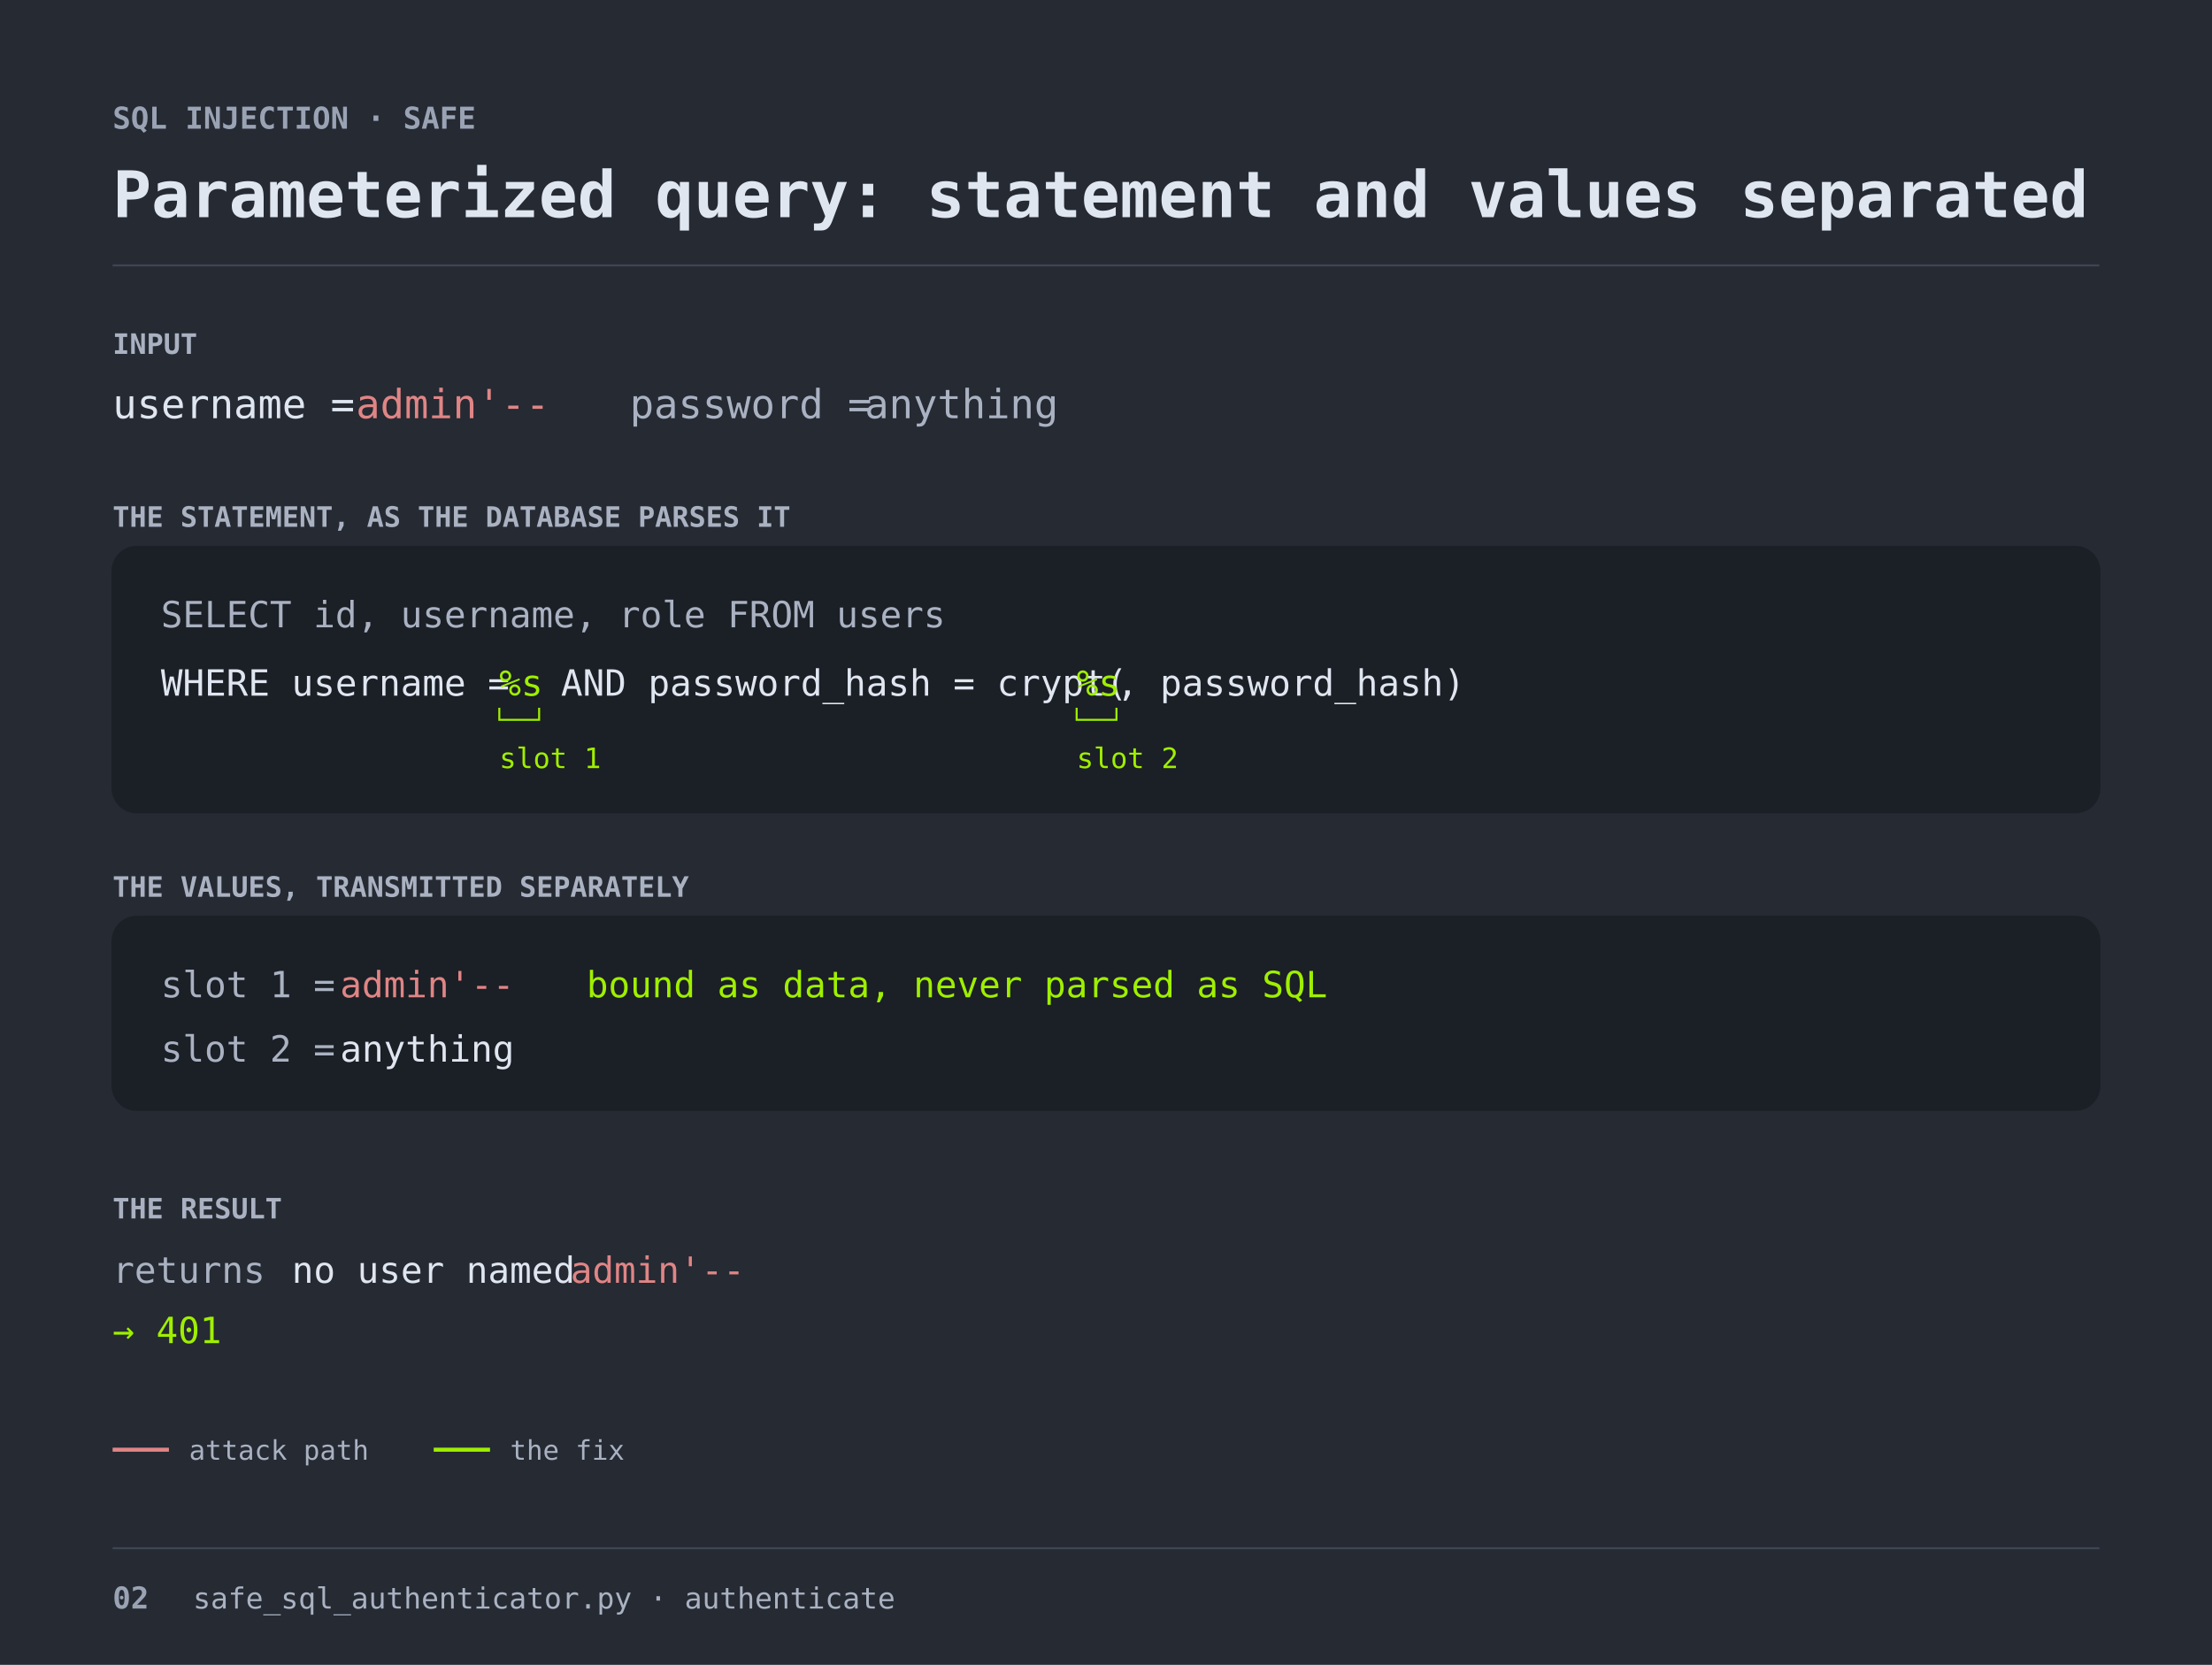
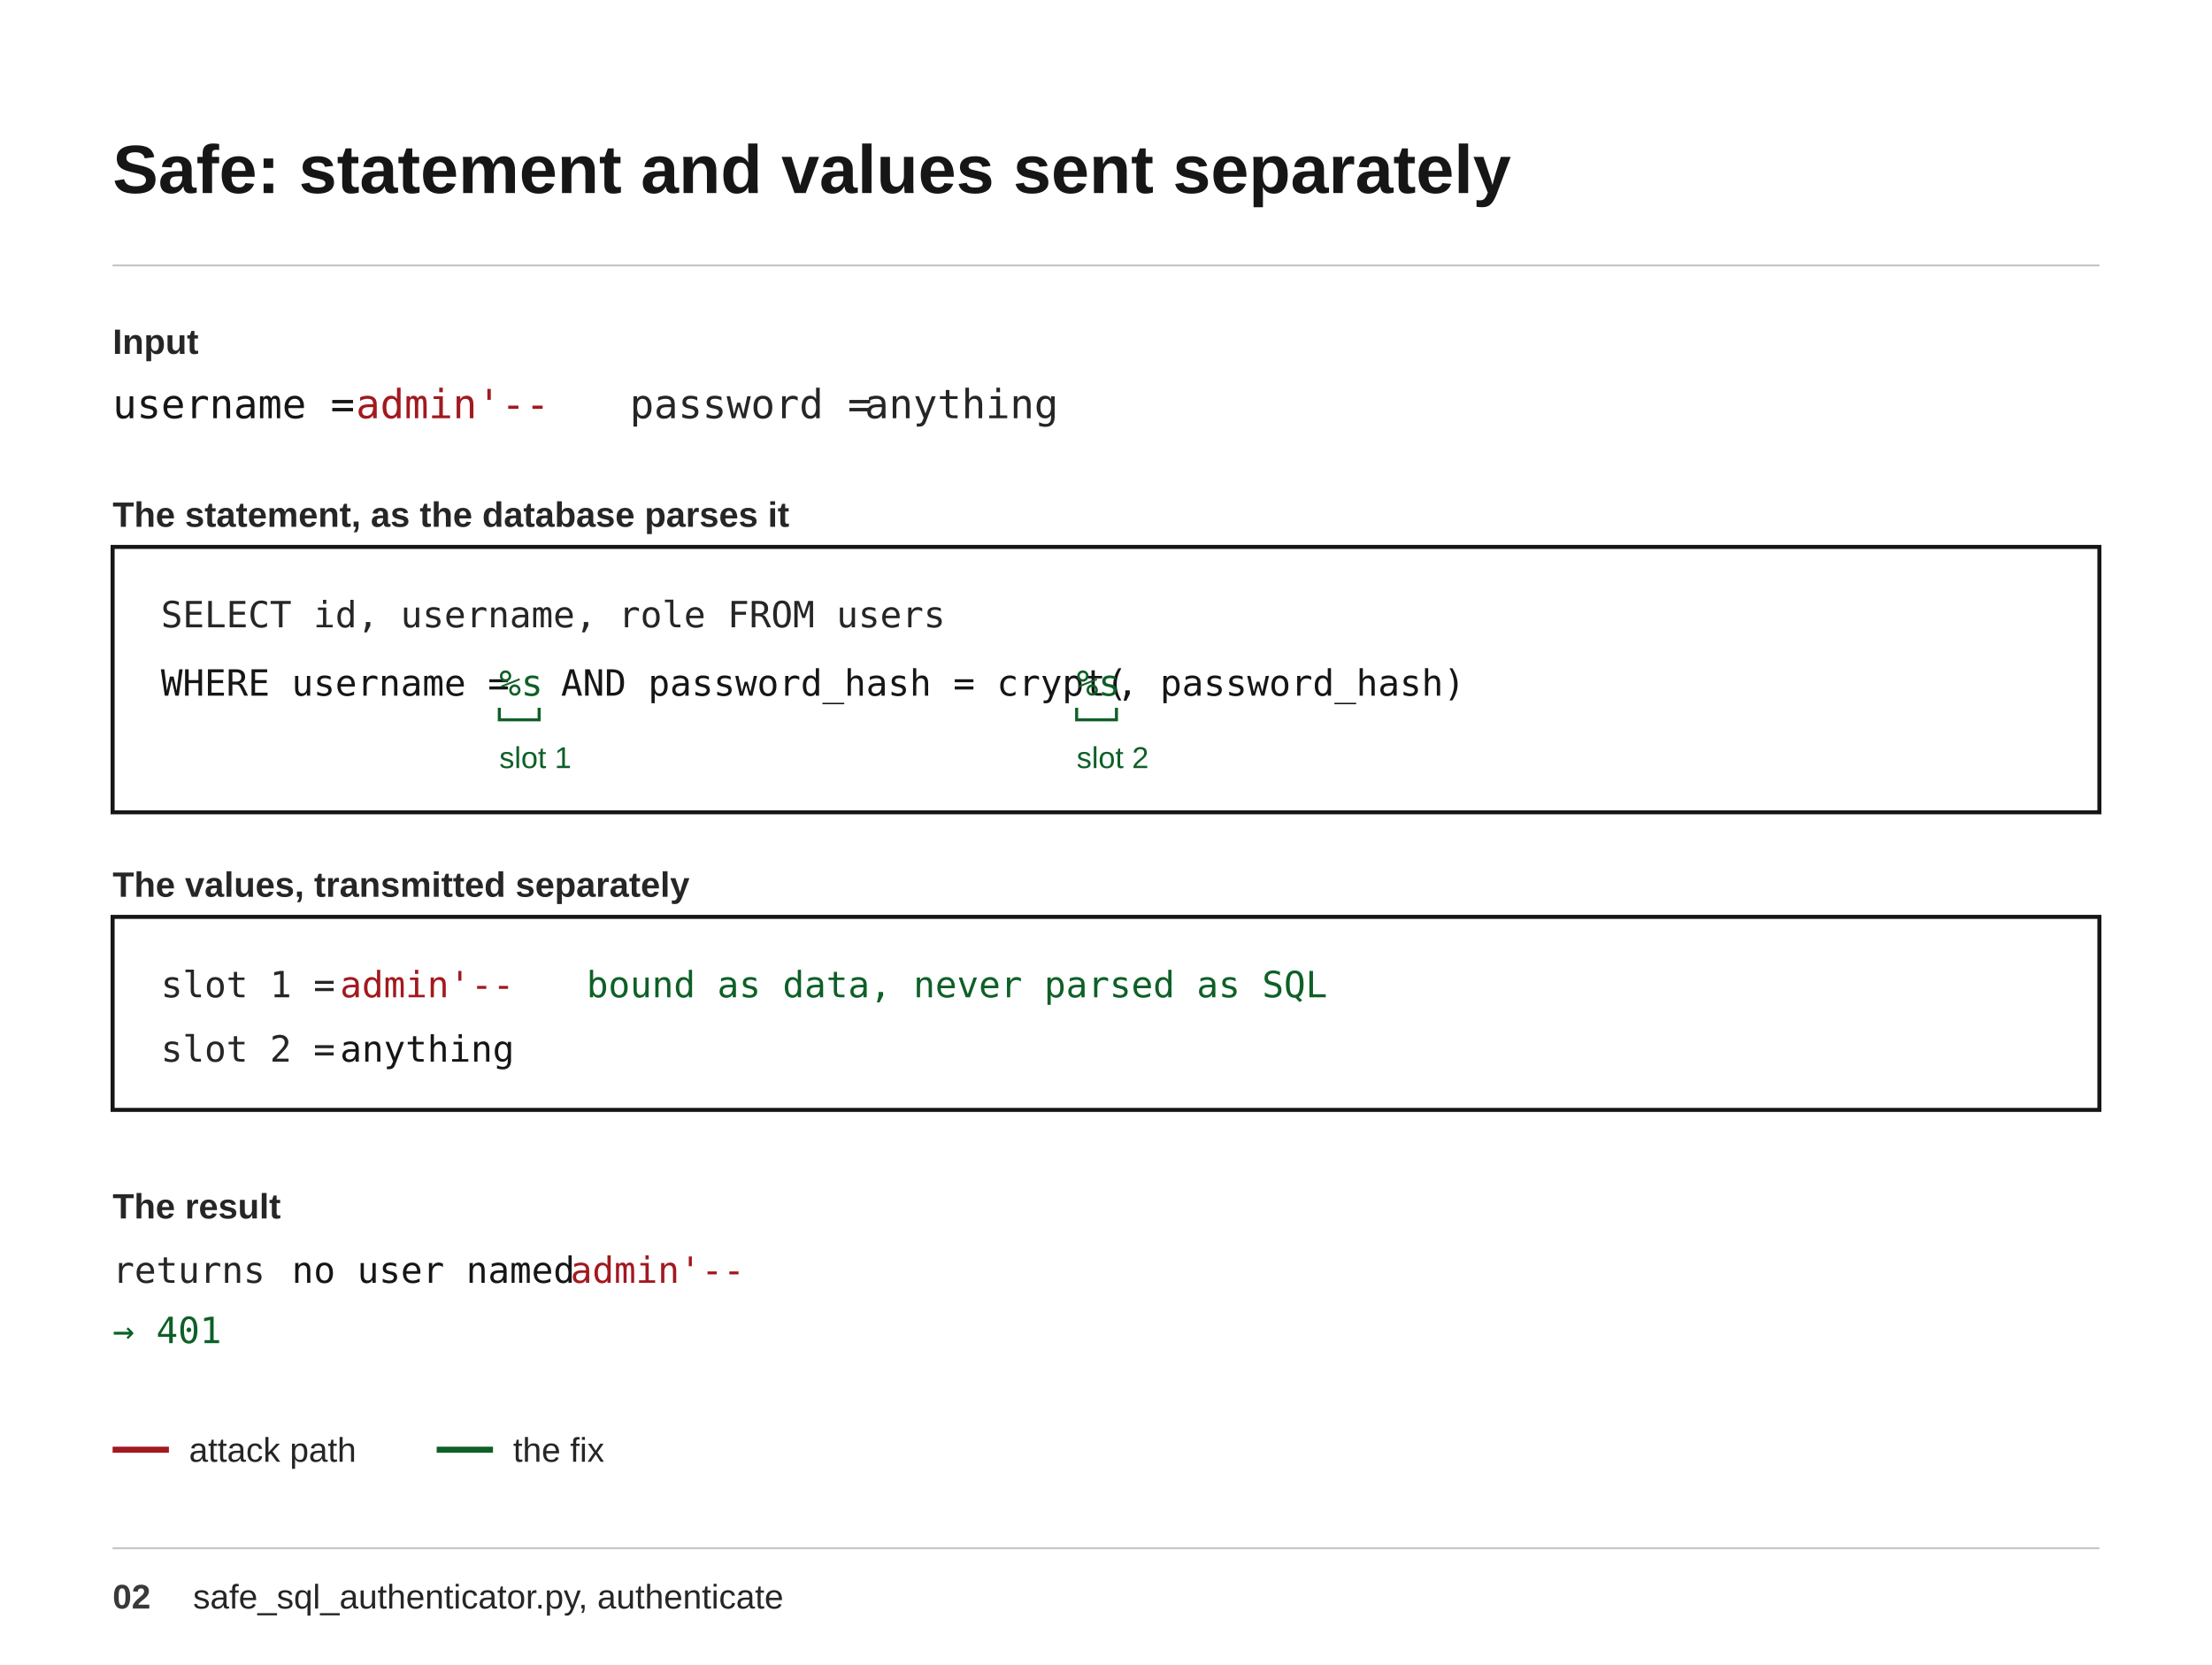
<svg xmlns="http://www.w3.org/2000/svg" viewBox="0 0 1100 828" width="1100" height="828" role="img" aria-labelledby="t d">
  <defs>
-     <marker id="to" viewBox="0 0 8 8" refX="7" refY="4" markerWidth="7" markerHeight="7" orient="auto-start-reverse">
-       <path d="M0,1.2 L7.4,4 L0,6.8" fill="none" stroke="#9DA6B7" stroke-width="1.1" />
+     <marker id="to" viewBox="0 0 8 8" refX="7" refY="4" markerWidth="12" markerHeight="12" markerUnits="userSpaceOnUse" orient="auto-start-reverse">
+       <path d="M0,1.2 L7.4,4 L0,6.8" fill="none" stroke="#161616" stroke-width="1.4" />
    </marker>
-     <marker id="to-ink" viewBox="0 0 8 8" refX="7" refY="4" markerWidth="7" markerHeight="7" orient="auto-start-reverse">
-       <path d="M0,1.2 L7.4,4 L0,6.8" fill="none" stroke="#E0E6F0" stroke-width="1.1" />
+     <marker id="to-ink" viewBox="0 0 8 8" refX="7" refY="4" markerWidth="12" markerHeight="12" markerUnits="userSpaceOnUse" orient="auto-start-reverse">
+       <path d="M0,1.2 L7.4,4 L0,6.8" fill="none" stroke="#161616" stroke-width="1.4" />
    </marker>
-     <marker id="to-accent" viewBox="0 0 8 8" refX="7" refY="4" markerWidth="7" markerHeight="7" orient="auto-start-reverse">
-       <path d="M0,1.2 L7.4,4 L0,6.8" fill="none" stroke="#E08585" stroke-width="1.1" />
+     <marker id="to-accent" viewBox="0 0 8 8" refX="7" refY="4" markerWidth="12" markerHeight="12" markerUnits="userSpaceOnUse" orient="auto-start-reverse">
+       <path d="M0,1.2 L7.4,4 L0,6.8" fill="none" stroke="#A2191F" stroke-width="1.4" />
    </marker>
-     <marker id="to-safe" viewBox="0 0 8 8" refX="7" refY="4" markerWidth="7" markerHeight="7" orient="auto-start-reverse">
-       <path d="M0,1.2 L7.4,4 L0,6.8" fill="none" stroke="#9FEF00" stroke-width="1.1" />
+     <marker id="to-safe" viewBox="0 0 8 8" refX="7" refY="4" markerWidth="12" markerHeight="12" markerUnits="userSpaceOnUse" orient="auto-start-reverse">
+       <path d="M0,1.2 L7.4,4 L0,6.8" fill="none" stroke="#0E6027" stroke-width="1.4" />
    </marker>
  </defs>
-   <rect width="1100" height="828" fill="#252A33" />
-   <text x="56" y="64" fill="#9AA3B4" font-family="Consolas, 'Cascadia Mono', 'SF Mono', Menlo, monospace" font-size="15" font-weight="700" xml:space="preserve" textLength="165.0" lengthAdjust="spacingAndGlyphs">SQL INJECTION · SAFE</text>
-   <text x="56" y="108" fill="#E0E6F0" font-family="Consolas, 'Cascadia Mono', 'SF Mono', Menlo, monospace" font-size="32" font-weight="700" xml:space="preserve" textLength="897.6" lengthAdjust="spacingAndGlyphs">Parameterized query: statement and values separated</text>
-   <polyline points="56,132 1044,132" fill="none" stroke="#3F4552" stroke-width="1" />
-   <text x="56" y="176" fill="#AAB2C2" font-family="Consolas, 'Cascadia Mono', 'SF Mono', Menlo, monospace" font-size="14" font-weight="700" xml:space="preserve" textLength="38.5" lengthAdjust="spacingAndGlyphs">INPUT</text>
-   <text x="56" y="208" fill="#E0E6F0" font-family="Consolas, 'Cascadia Mono', 'SF Mono', Menlo, monospace" font-size="20" font-weight="400" xml:space="preserve" textLength="121.0" lengthAdjust="spacingAndGlyphs">username = </text>
-   <text x="177.0" y="208" fill="#E08585" font-family="Consolas, 'Cascadia Mono', 'SF Mono', Menlo, monospace" font-size="20" font-weight="400" xml:space="preserve" textLength="88.0" lengthAdjust="spacingAndGlyphs">admin'--</text>
-   <text x="265.0" y="208" fill="#AAB2C2" font-family="Consolas, 'Cascadia Mono', 'SF Mono', Menlo, monospace" font-size="20" font-weight="400" xml:space="preserve" textLength="165.0" lengthAdjust="spacingAndGlyphs">    password = </text>
-   <text x="430.0" y="208" fill="#AAB2C2" font-family="Consolas, 'Cascadia Mono', 'SF Mono', Menlo, monospace" font-size="20" font-weight="400" xml:space="preserve" textLength="88.0" lengthAdjust="spacingAndGlyphs">anything</text>
-   <rect x="56" y="272" width="988" height="132" rx="12" fill="#1B1F26" stroke="#1B1F26" stroke-width="1" stroke-opacity="1" />
-   <text x="56" y="262" fill="#AAB2C2" font-family="Consolas, 'Cascadia Mono', 'SF Mono', Menlo, monospace" font-size="14" font-weight="700" xml:space="preserve" textLength="308.0" lengthAdjust="spacingAndGlyphs">THE STATEMENT, AS THE DATABASE PARSES IT</text>
-   <text x="80" y="312" fill="#AAB2C2" font-family="Consolas, 'Cascadia Mono', 'SF Mono', Menlo, monospace" font-size="18" font-weight="400" xml:space="preserve" textLength="356.4" lengthAdjust="spacingAndGlyphs">SELECT id, username, role FROM users</text>
-   <text x="80" y="346" fill="#E0E6F0" font-family="Consolas, 'Cascadia Mono', 'SF Mono', Menlo, monospace" font-size="18" font-weight="400" xml:space="preserve" textLength="168.3" lengthAdjust="spacingAndGlyphs">WHERE username = </text>
-   <text x="248.3" y="346" fill="#9FEF00" font-family="Consolas, 'Cascadia Mono', 'SF Mono', Menlo, monospace" font-size="18" font-weight="400" xml:space="preserve" textLength="19.8" lengthAdjust="spacingAndGlyphs">%s</text>
-   <text x="268.1" y="346" fill="#E0E6F0" font-family="Consolas, 'Cascadia Mono', 'SF Mono', Menlo, monospace" font-size="18" font-weight="400" xml:space="preserve" textLength="267.3" lengthAdjust="spacingAndGlyphs"> AND password_hash = crypt(</text>
-   <text x="535.4" y="346" fill="#9FEF00" font-family="Consolas, 'Cascadia Mono', 'SF Mono', Menlo, monospace" font-size="18" font-weight="400" xml:space="preserve" textLength="19.8" lengthAdjust="spacingAndGlyphs">%s</text>
-   <text x="555.2" y="346" fill="#E0E6F0" font-family="Consolas, 'Cascadia Mono', 'SF Mono', Menlo, monospace" font-size="18" font-weight="400" xml:space="preserve" textLength="158.4" lengthAdjust="spacingAndGlyphs">, password_hash)</text>
-   <polyline points="248.3,352 248.3,358 268.1,358 268.1,352" fill="none" stroke="#9FEF00" stroke-width="1" />
-   <text x="248.3" y="382" fill="#9FEF00" font-family="Consolas, 'Cascadia Mono', 'SF Mono', Menlo, monospace" font-size="14" font-weight="400" xml:space="preserve" textLength="46.2" lengthAdjust="spacingAndGlyphs">slot 1</text>
-   <polyline points="535.4,352 535.4,358 555.2,358 555.2,352" fill="none" stroke="#9FEF00" stroke-width="1" />
-   <text x="535.4" y="382" fill="#9FEF00" font-family="Consolas, 'Cascadia Mono', 'SF Mono', Menlo, monospace" font-size="14" font-weight="400" xml:space="preserve" textLength="46.2" lengthAdjust="spacingAndGlyphs">slot 2</text>
-   <rect x="56" y="456" width="988" height="96" rx="12" fill="#1B1F26" stroke="#1B1F26" stroke-width="1" stroke-opacity="1" />
-   <text x="56" y="446" fill="#AAB2C2" font-family="Consolas, 'Cascadia Mono', 'SF Mono', Menlo, monospace" font-size="14" font-weight="700" xml:space="preserve" textLength="261.8" lengthAdjust="spacingAndGlyphs">THE VALUES, TRANSMITTED SEPARATELY</text>
-   <text x="80" y="496" fill="#AAB2C2" font-family="Consolas, 'Cascadia Mono', 'SF Mono', Menlo, monospace" font-size="18" font-weight="400" xml:space="preserve" textLength="89.1" lengthAdjust="spacingAndGlyphs">slot 1 = </text>
-   <text x="169.1" y="496" fill="#E08585" font-family="Consolas, 'Cascadia Mono', 'SF Mono', Menlo, monospace" font-size="18" font-weight="400" xml:space="preserve" textLength="79.2" lengthAdjust="spacingAndGlyphs">admin'--</text>
-   <text x="248.3" y="496" fill="#9FEF00" font-family="Consolas, 'Cascadia Mono', 'SF Mono', Menlo, monospace" font-size="18" font-weight="400" xml:space="preserve" textLength="376.2" lengthAdjust="spacingAndGlyphs">    bound as data, never parsed as SQL</text>
-   <text x="80" y="528" fill="#AAB2C2" font-family="Consolas, 'Cascadia Mono', 'SF Mono', Menlo, monospace" font-size="18" font-weight="400" xml:space="preserve" textLength="89.1" lengthAdjust="spacingAndGlyphs">slot 2 = </text>
-   <text x="169.1" y="528" fill="#E0E6F0" font-family="Consolas, 'Cascadia Mono', 'SF Mono', Menlo, monospace" font-size="18" font-weight="400" xml:space="preserve" textLength="79.2" lengthAdjust="spacingAndGlyphs">anything</text>
-   <text x="56" y="606" fill="#AAB2C2" font-family="Consolas, 'Cascadia Mono', 'SF Mono', Menlo, monospace" font-size="14" font-weight="700" xml:space="preserve" textLength="77.0" lengthAdjust="spacingAndGlyphs">THE RESULT</text>
-   <text x="56" y="638" fill="#AAB2C2" font-family="Consolas, 'Cascadia Mono', 'SF Mono', Menlo, monospace" font-size="18" font-weight="400" xml:space="preserve" textLength="89.1" lengthAdjust="spacingAndGlyphs">returns  </text>
-   <text x="145.1" y="638" fill="#E0E6F0" font-family="Consolas, 'Cascadia Mono', 'SF Mono', Menlo, monospace" font-size="18" font-weight="400" xml:space="preserve" textLength="138.6" lengthAdjust="spacingAndGlyphs">no user named </text>
-   <text x="283.7" y="638" fill="#E08585" font-family="Consolas, 'Cascadia Mono', 'SF Mono', Menlo, monospace" font-size="18" font-weight="400" xml:space="preserve" textLength="79.2" lengthAdjust="spacingAndGlyphs">admin'--</text>
-   <text x="56" y="668" fill="#9FEF00" font-family="Consolas, 'Cascadia Mono', 'SF Mono', Menlo, monospace" font-size="18" font-weight="400" xml:space="preserve" textLength="49.5" lengthAdjust="spacingAndGlyphs">→ 401</text>
+   <rect width="1100" height="828" fill="#FFFFFF" />
+   <text x="56" y="96" fill="#161616" font-family="Arial, 'Liberation Sans', Helvetica, sans-serif" font-size="34" font-weight="700" xml:space="preserve" textLength="695.37" lengthAdjust="spacingAndGlyphs">Safe: statement and values sent separately</text>
+   <polyline points="56,132 1044,132" fill="none" stroke="#C6C6C6" stroke-width="1" />
+   <text x="56" y="176" fill="#262626" font-family="Arial, 'Liberation Sans', Helvetica, sans-serif" font-size="17.5" font-weight="700" xml:space="preserve" textLength="42.77" lengthAdjust="spacingAndGlyphs">Input</text>
+   <text x="56" y="208" fill="#161616" font-family="Consolas, 'Cascadia Mono', 'SF Mono', Menlo, monospace" font-size="20" font-weight="400" xml:space="preserve" textLength="121.0" lengthAdjust="spacingAndGlyphs">username = </text>
+   <text x="177.0" y="208" fill="#A2191F" font-family="Consolas, 'Cascadia Mono', 'SF Mono', Menlo, monospace" font-size="20" font-weight="400" xml:space="preserve" textLength="88.0" lengthAdjust="spacingAndGlyphs">admin'--</text>
+   <text x="265.0" y="208" fill="#262626" font-family="Consolas, 'Cascadia Mono', 'SF Mono', Menlo, monospace" font-size="20" font-weight="400" xml:space="preserve" textLength="165.0" lengthAdjust="spacingAndGlyphs">    password = </text>
+   <text x="430.0" y="208" fill="#262626" font-family="Consolas, 'Cascadia Mono', 'SF Mono', Menlo, monospace" font-size="20" font-weight="400" xml:space="preserve" textLength="88.0" lengthAdjust="spacingAndGlyphs">anything</text>
+   <rect x="56" y="272" width="988" height="132" fill="#FFFFFF" stroke="#161616" stroke-width="2" />
+   <text x="56" y="262" fill="#262626" font-family="Arial, 'Liberation Sans', Helvetica, sans-serif" font-size="17.5" font-weight="700" xml:space="preserve" textLength="336.51" lengthAdjust="spacingAndGlyphs">The statement, as the database parses it</text>
+   <text x="80" y="312" fill="#262626" font-family="Consolas, 'Cascadia Mono', 'SF Mono', Menlo, monospace" font-size="18" font-weight="400" xml:space="preserve" textLength="356.4" lengthAdjust="spacingAndGlyphs">SELECT id, username, role FROM users</text>
+   <text x="80" y="346" fill="#161616" font-family="Consolas, 'Cascadia Mono', 'SF Mono', Menlo, monospace" font-size="18" font-weight="400" xml:space="preserve" textLength="168.3" lengthAdjust="spacingAndGlyphs">WHERE username = </text>
+   <text x="248.3" y="346" fill="#0E6027" font-family="Consolas, 'Cascadia Mono', 'SF Mono', Menlo, monospace" font-size="18" font-weight="400" xml:space="preserve" textLength="19.8" lengthAdjust="spacingAndGlyphs">%s</text>
+   <text x="268.1" y="346" fill="#161616" font-family="Consolas, 'Cascadia Mono', 'SF Mono', Menlo, monospace" font-size="18" font-weight="400" xml:space="preserve" textLength="267.3" lengthAdjust="spacingAndGlyphs"> AND password_hash = crypt(</text>
+   <text x="535.4" y="346" fill="#0E6027" font-family="Consolas, 'Cascadia Mono', 'SF Mono', Menlo, monospace" font-size="18" font-weight="400" xml:space="preserve" textLength="19.8" lengthAdjust="spacingAndGlyphs">%s</text>
+   <text x="555.2" y="346" fill="#161616" font-family="Consolas, 'Cascadia Mono', 'SF Mono', Menlo, monospace" font-size="18" font-weight="400" xml:space="preserve" textLength="158.4" lengthAdjust="spacingAndGlyphs">, password_hash)</text>
+   <polyline points="248.3,352 248.3,358 268.1,358 268.1,352" fill="none" stroke="#0E6027" stroke-width="1.5" />
+   <text x="248.3" y="382" fill="#0E6027" font-family="Arial, 'Liberation Sans', Helvetica, sans-serif" font-size="15" font-weight="400" xml:space="preserve" textLength="35.85" lengthAdjust="spacingAndGlyphs">slot 1</text>
+   <polyline points="535.4,352 535.4,358 555.2,358 555.2,352" fill="none" stroke="#0E6027" stroke-width="1.5" />
+   <text x="535.4" y="382" fill="#0E6027" font-family="Arial, 'Liberation Sans', Helvetica, sans-serif" font-size="15" font-weight="400" xml:space="preserve" textLength="35.85" lengthAdjust="spacingAndGlyphs">slot 2</text>
+   <rect x="56" y="456" width="988" height="96" fill="#FFFFFF" stroke="#161616" stroke-width="2" />
+   <text x="56" y="446" fill="#262626" font-family="Arial, 'Liberation Sans', Helvetica, sans-serif" font-size="17.5" font-weight="700" xml:space="preserve" textLength="286.91" lengthAdjust="spacingAndGlyphs">The values, transmitted separately</text>
+   <text x="80" y="496" fill="#262626" font-family="Consolas, 'Cascadia Mono', 'SF Mono', Menlo, monospace" font-size="18" font-weight="400" xml:space="preserve" textLength="89.1" lengthAdjust="spacingAndGlyphs">slot 1 = </text>
+   <text x="169.1" y="496" fill="#A2191F" font-family="Consolas, 'Cascadia Mono', 'SF Mono', Menlo, monospace" font-size="18" font-weight="400" xml:space="preserve" textLength="79.2" lengthAdjust="spacingAndGlyphs">admin'--</text>
+   <text x="248.3" y="496" fill="#0E6027" font-family="Consolas, 'Cascadia Mono', 'SF Mono', Menlo, monospace" font-size="18" font-weight="400" xml:space="preserve" textLength="376.2" lengthAdjust="spacingAndGlyphs">    bound as data, never parsed as SQL</text>
+   <text x="80" y="528" fill="#262626" font-family="Consolas, 'Cascadia Mono', 'SF Mono', Menlo, monospace" font-size="18" font-weight="400" xml:space="preserve" textLength="89.1" lengthAdjust="spacingAndGlyphs">slot 2 = </text>
+   <text x="169.1" y="528" fill="#161616" font-family="Consolas, 'Cascadia Mono', 'SF Mono', Menlo, monospace" font-size="18" font-weight="400" xml:space="preserve" textLength="79.2" lengthAdjust="spacingAndGlyphs">anything</text>
+   <text x="56" y="606" fill="#262626" font-family="Arial, 'Liberation Sans', Helvetica, sans-serif" font-size="17.5" font-weight="700" xml:space="preserve" textLength="83.63" lengthAdjust="spacingAndGlyphs">The result</text>
+   <text x="56" y="638" fill="#262626" font-family="Consolas, 'Cascadia Mono', 'SF Mono', Menlo, monospace" font-size="18" font-weight="400" xml:space="preserve" textLength="89.1" lengthAdjust="spacingAndGlyphs">returns  </text>
+   <text x="145.1" y="638" fill="#161616" font-family="Consolas, 'Cascadia Mono', 'SF Mono', Menlo, monospace" font-size="18" font-weight="400" xml:space="preserve" textLength="138.6" lengthAdjust="spacingAndGlyphs">no user named </text>
+   <text x="283.7" y="638" fill="#A2191F" font-family="Consolas, 'Cascadia Mono', 'SF Mono', Menlo, monospace" font-size="18" font-weight="400" xml:space="preserve" textLength="79.2" lengthAdjust="spacingAndGlyphs">admin'--</text>
+   <text x="56" y="668" fill="#0E6027" font-family="Consolas, 'Cascadia Mono', 'SF Mono', Menlo, monospace" font-size="18" font-weight="400" xml:space="preserve" textLength="49.5" lengthAdjust="spacingAndGlyphs">→ 401</text>
  <g class="key">
-     <polyline points="56,721 84,721" fill="none" stroke="#E08585" stroke-width="2" />
-     <text x="94" y="726" fill="#AAB2C2" font-family="Consolas, 'Cascadia Mono', 'SF Mono', Menlo, monospace" font-size="13.5" font-weight="400" xml:space="preserve" textLength="81.68" lengthAdjust="spacingAndGlyphs">attack path</text>
-     <polyline points="215.68,721 243.68,721" fill="none" stroke="#9FEF00" stroke-width="2" />
-     <text x="253.68" y="726" fill="#AAB2C2" font-family="Consolas, 'Cascadia Mono', 'SF Mono', Menlo, monospace" font-size="13.5" font-weight="400" xml:space="preserve" textLength="51.98" lengthAdjust="spacingAndGlyphs">the fix</text>
+     <polyline points="56,721 84,721" fill="none" stroke="#A2191F" stroke-width="3" />
+     <text x="94" y="727" fill="#262626" font-family="Arial, 'Liberation Sans', Helvetica, sans-serif" font-size="17" font-weight="400" xml:space="preserve" textLength="83.16" lengthAdjust="spacingAndGlyphs">attack path</text>
+     <polyline points="217.16,721 245.16,721" fill="none" stroke="#0E6027" stroke-width="3" />
+     <text x="255.16" y="727" fill="#262626" font-family="Arial, 'Liberation Sans', Helvetica, sans-serif" font-size="17" font-weight="400" xml:space="preserve" textLength="45.36" lengthAdjust="spacingAndGlyphs">the fix</text>
  </g>
-   <polyline points="56,770 1044,770" fill="none" stroke="#3F4552" stroke-width="1" />
-   <text x="56" y="800" fill="#9AA3B4" font-family="Consolas, 'Cascadia Mono', 'SF Mono', Menlo, monospace" font-size="15" font-weight="700" xml:space="preserve" textLength="16.5" lengthAdjust="spacingAndGlyphs">02</text>
-   <text x="96" y="800" fill="#AAB2C2" font-family="Consolas, 'Cascadia Mono', 'SF Mono', Menlo, monospace" font-size="14.5" font-weight="400" xml:space="preserve" textLength="319.0" lengthAdjust="spacingAndGlyphs">safe_sql_authenticator.py · authenticate</text>
+   <polyline points="56,770 1044,770" fill="none" stroke="#C6C6C6" stroke-width="1" />
+   <text x="56" y="800" fill="#393939" font-family="Arial, 'Liberation Sans', Helvetica, sans-serif" font-size="17" font-weight="700" xml:space="preserve" textLength="18.9" lengthAdjust="spacingAndGlyphs">02</text>
+   <text x="96" y="800" fill="#262626" font-family="Arial, 'Liberation Sans', Helvetica, sans-serif" font-size="17" font-weight="400" xml:space="preserve" textLength="295.78" lengthAdjust="spacingAndGlyphs">safe_sql_authenticator.py, authenticate</text>
</svg>
